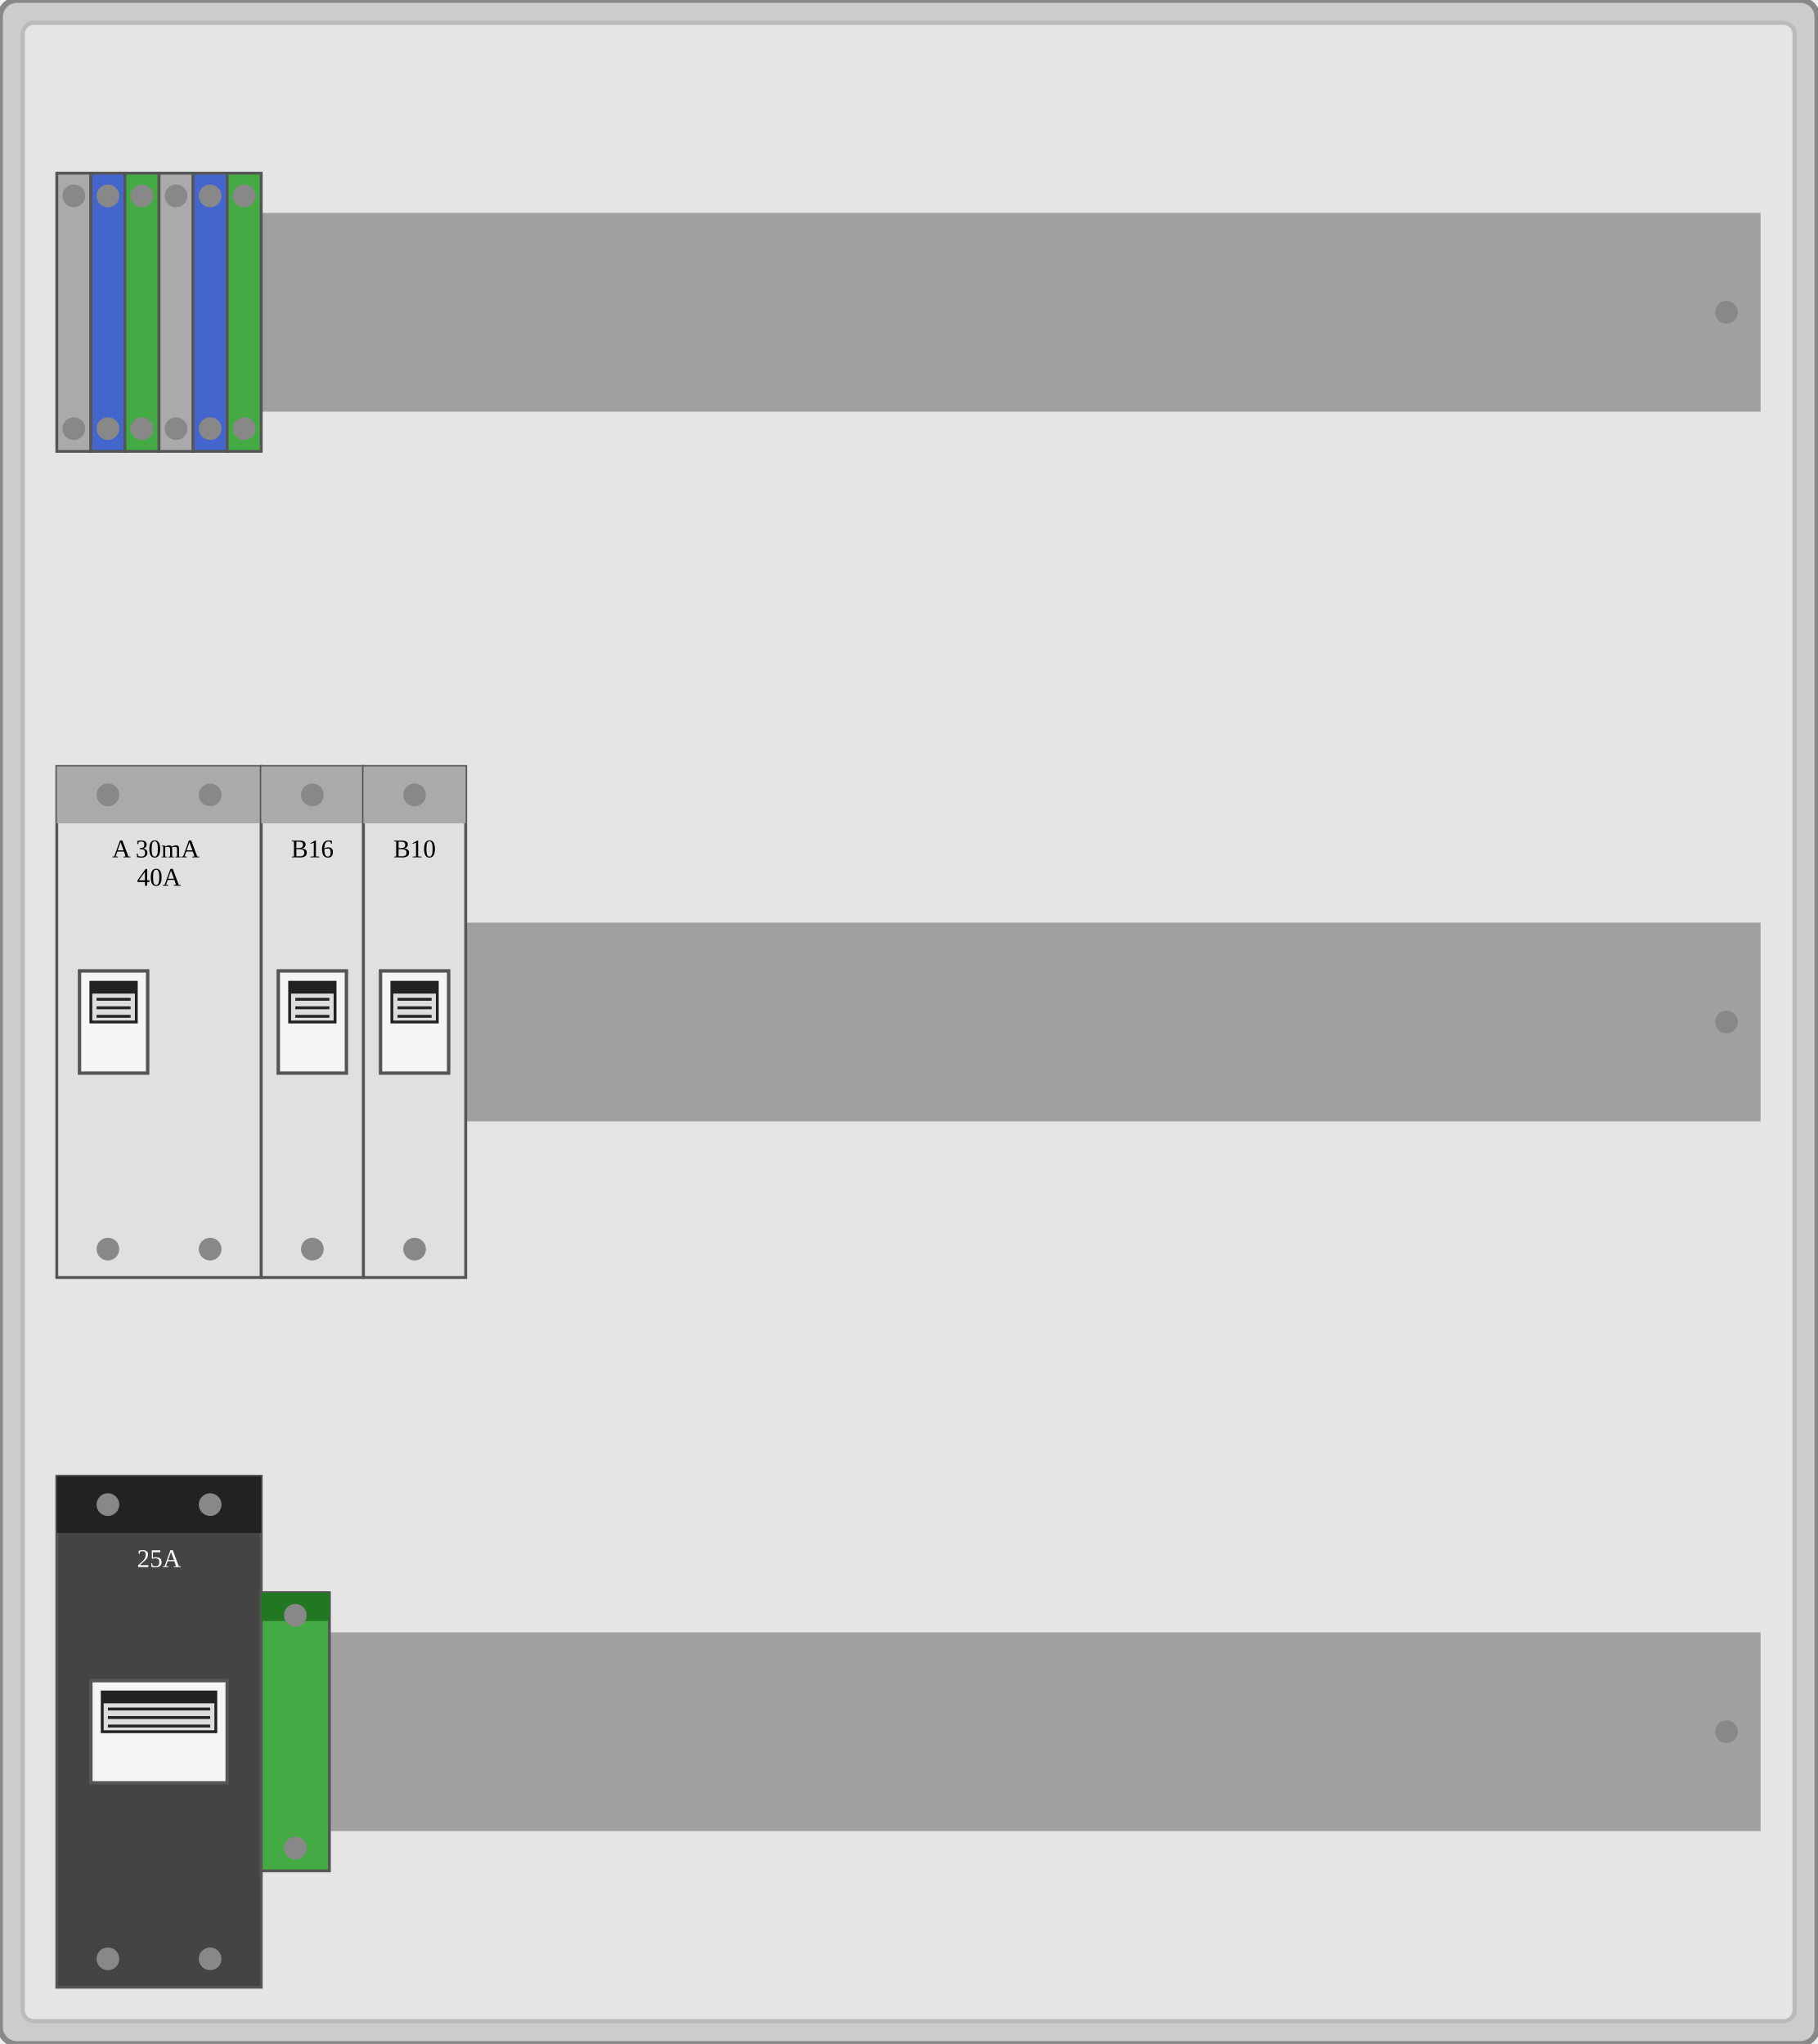
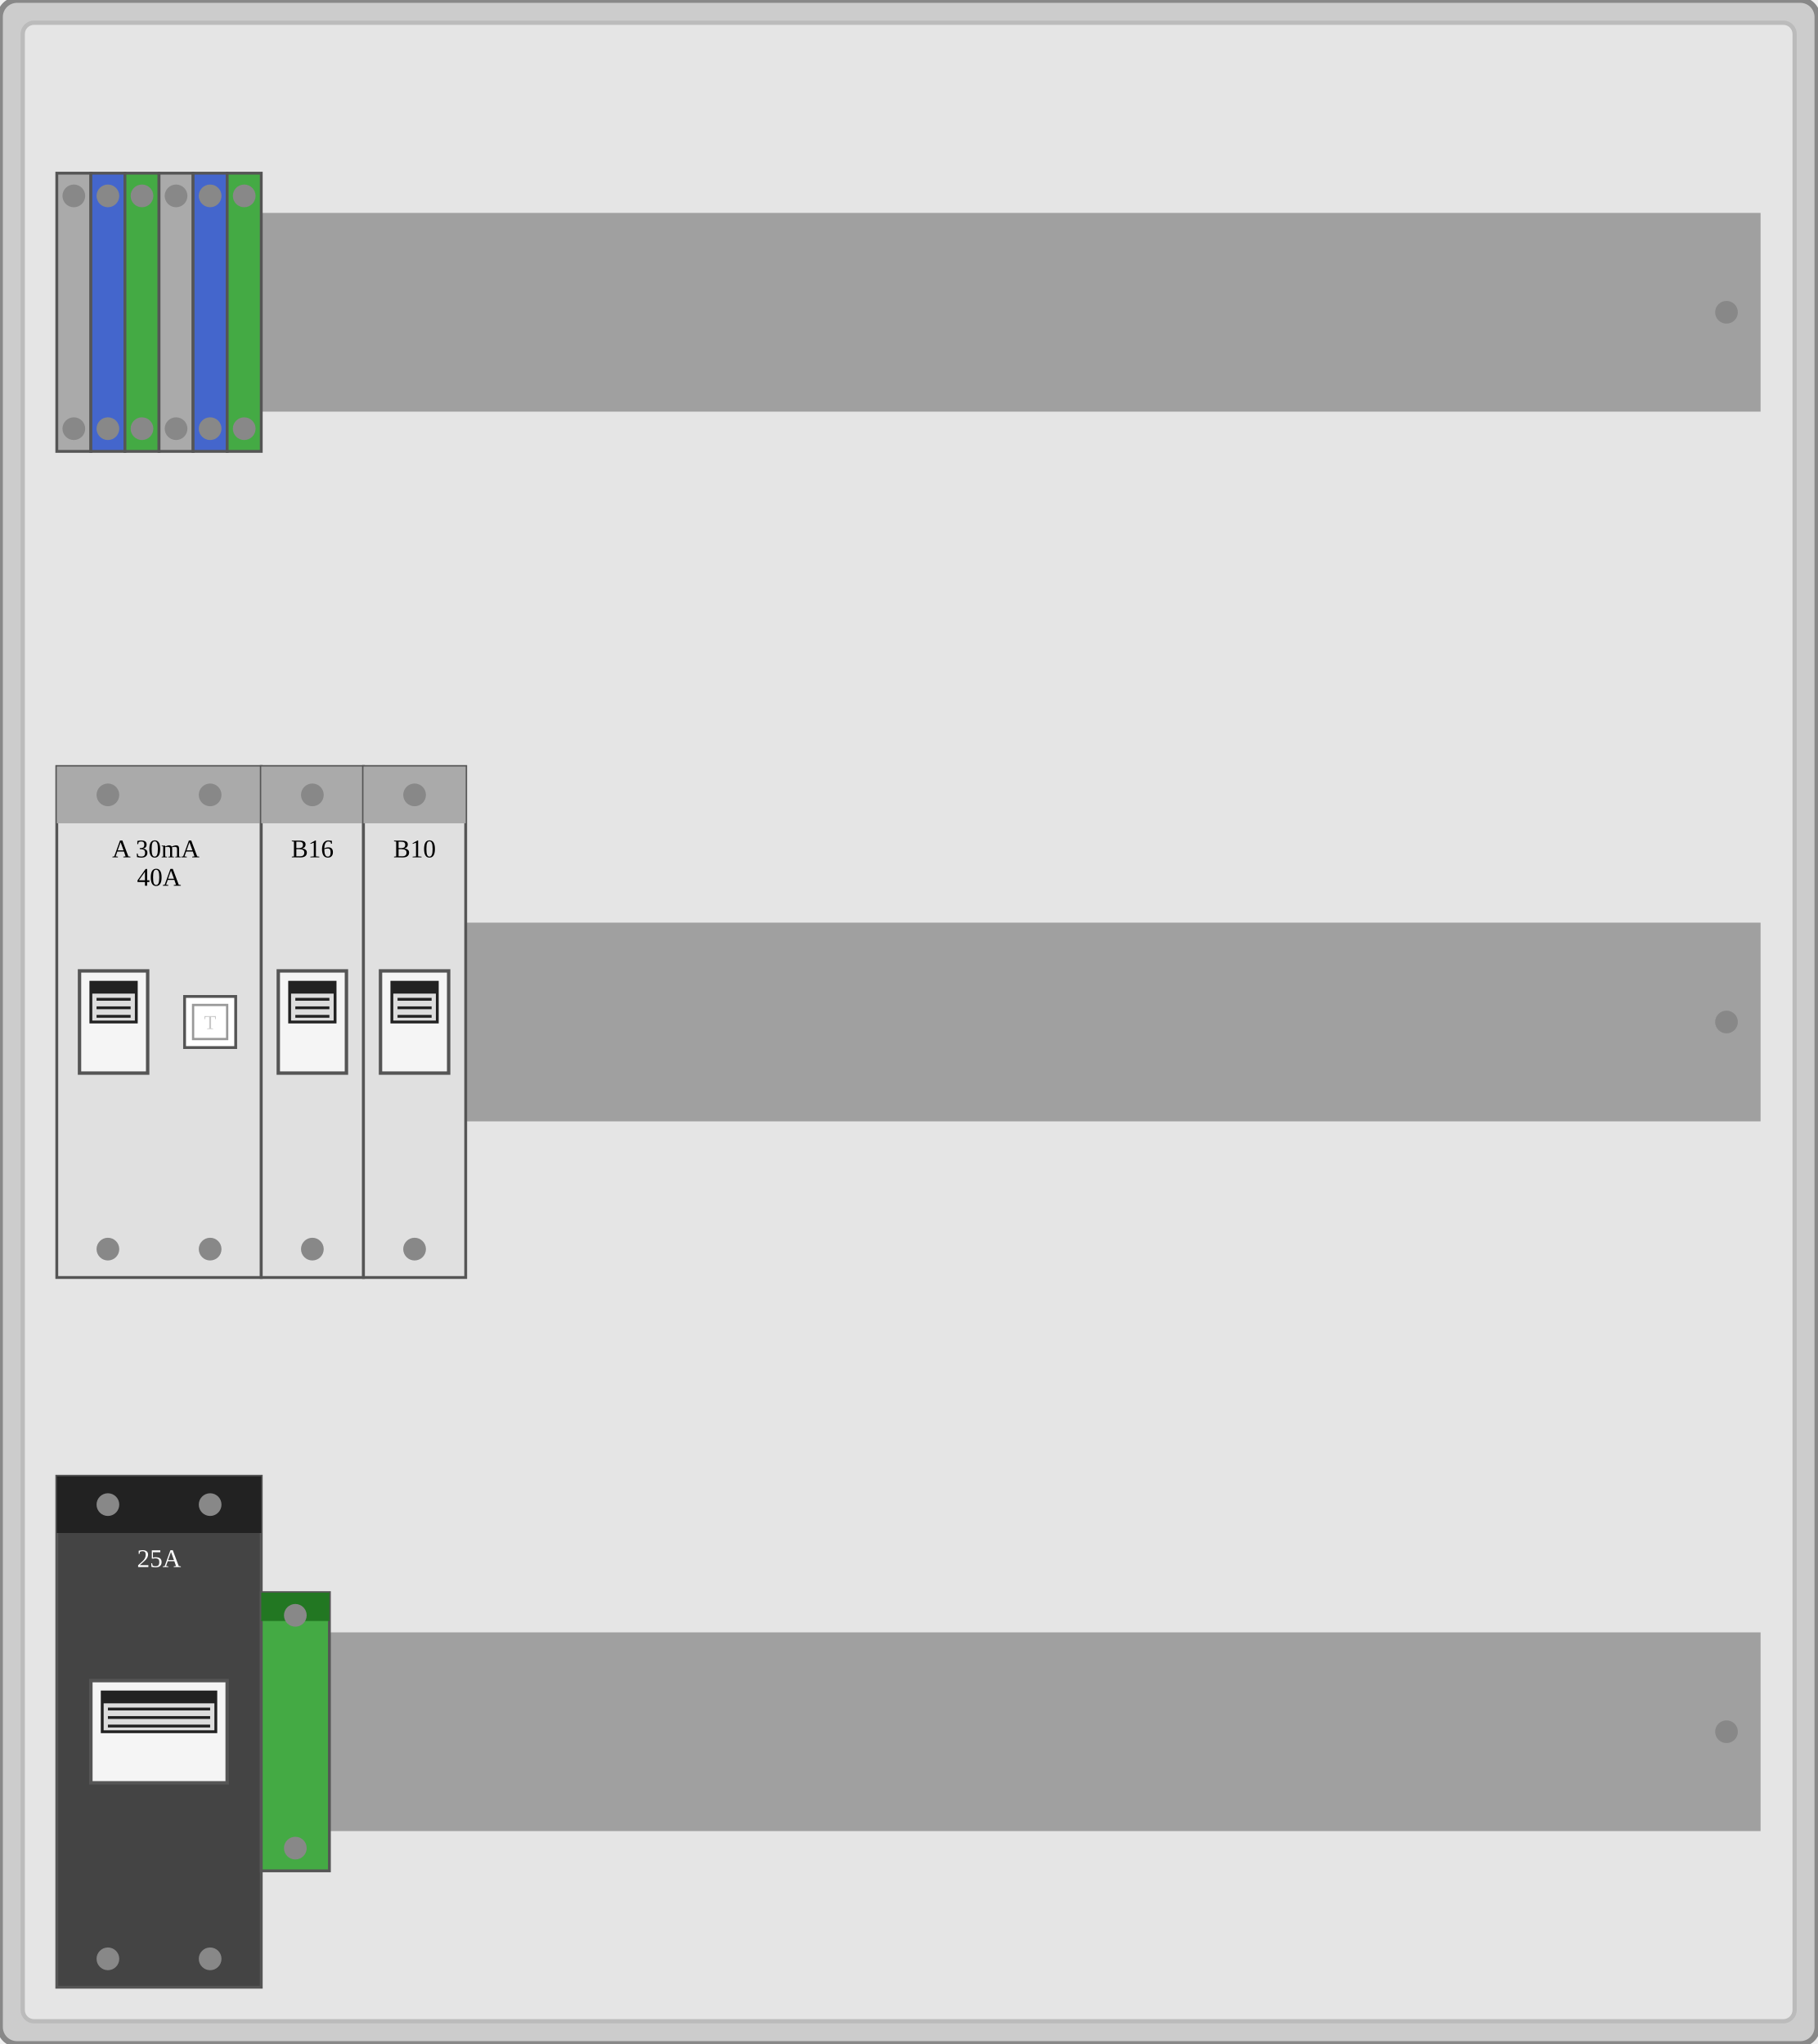
<svg xmlns="http://www.w3.org/2000/svg" width="640" height="720" viewBox="0 0 640 720">
  <rect x="0" y="0" width="640" height="720" rx="6" fill="#cccccc" stroke="#888888" stroke-width="2" />
  <rect x="8" y="8" width="624" height="704" rx="4" fill="#e5e5e5" stroke="#bbbbbb" stroke-width="1.5" />
  <g transform="translate(20, 20)">
    <rect x="0" y="55" width="600" height="70" fill="#a0a0a0" />
    <rect x="0" y="41" width="12" height="98" fill="#aaaaaa" stroke="#555555" stroke-width="1" />
    <circle cx="6" cy="49" r="4" fill="#888888" data-querschnitt="2.5" data-farbe="schwarz" data-netz="N11" data-bauteil="Reihenklemme_L_SK1" style="cursor: pointer;" />
    <circle cx="6" cy="131" r="4" fill="#888888" data-querschnitt="2.5" data-farbe="schwarz" data-netz="N13" data-bauteil="Reihenklemme_L_SK1" style="cursor: pointer;" />
    <rect x="12" y="41" width="12" height="98" fill="#4466cc" stroke="#555555" stroke-width="1" />
    <circle cx="18" cy="49" r="4" fill="#888888" data-querschnitt="2.5" data-farbe="blau" data-netz="N8" data-bauteil="Reihenklemme_N_SK1" style="cursor: pointer;" />
    <circle cx="18" cy="131" r="4" fill="#888888" data-querschnitt="2.5" data-farbe="blau" data-netz="N14" data-bauteil="Reihenklemme_N_SK1" style="cursor: pointer;" />
    <rect x="24" y="41" width="12" height="98" fill="#44aa44" stroke="#555555" stroke-width="1" />
    <circle cx="30" cy="49" r="4" fill="#888888" data-querschnitt="2.5" data-farbe="gn-ge" data-netz="N9" data-bauteil="Reihenklemme_PE_SK1" style="cursor: pointer;" />
    <circle cx="30" cy="131" r="4" fill="#888888" data-querschnitt="2.5" data-farbe="gn-ge" data-netz="N15" data-bauteil="Reihenklemme_PE_SK1" style="cursor: pointer;" />
    <rect x="36" y="41" width="12" height="98" fill="#aaaaaa" stroke="#555555" stroke-width="1" />
    <circle cx="42" cy="49" r="4" fill="#888888" data-querschnitt="1.5" data-farbe="schwarz" data-netz="N12" data-bauteil="Reihenklemme_L_SK2" style="cursor: pointer;" />
    <circle cx="42" cy="131" r="4" fill="#888888" data-querschnitt="1.5" data-farbe="schwarz" data-netz="N16" data-bauteil="Reihenklemme_L_SK2" style="cursor: pointer;" />
    <rect x="48" y="41" width="12" height="98" fill="#4466cc" stroke="#555555" stroke-width="1" />
    <circle cx="54" cy="49" r="4" fill="#888888" data-querschnitt="2.5" data-farbe="blau" data-netz="N8" data-bauteil="Reihenklemme_N_SK2" style="cursor: pointer;" />
    <circle cx="54" cy="131" r="4" fill="#888888" data-querschnitt="1.5" data-farbe="blau" data-netz="N17" data-bauteil="Reihenklemme_N_SK2" style="cursor: pointer;" />
    <rect x="60" y="41" width="12" height="98" fill="#44aa44" stroke="#555555" stroke-width="1" />
    <circle cx="66" cy="49" r="4" fill="#888888" data-querschnitt="1.5" data-farbe="gn-ge" data-netz="N18" data-bauteil="Reihenklemme_PE_SK2" style="cursor: pointer;" />
    <circle cx="66" cy="131" r="4" fill="#888888" data-querschnitt="1.5" data-farbe="gn-ge" data-netz="N18" data-bauteil="Reihenklemme_PE_SK2" style="cursor: pointer;" />
    <circle cx="588" cy="90" r="4" fill="#888888" data-querschnitt="null" data-farbe="blank" data-netz="N20" data-bauteil="H3" style="cursor: pointer;" />
    <rect x="0" y="305" width="600" height="70" fill="#a0a0a0" />
    <rect x="0" y="250" width="72" height="180" fill="#e0e0e0" stroke="#555555" stroke-width="1" />
    <rect x="0" y="250" width="72" height="20" fill="#aaaaaa" />
    <text x="36" y="282" text-anchor="middle" font-size="9" fill="#000000">
      <tspan x="36" dy="0">A 30mA</tspan>
      <tspan x="36" dy="10">40A</tspan>
    </text>
-     <g style="cursor: pointer;">
+     <g data-schalter="RCD1" style="cursor: pointer;">
      <rect x="8" y="322" width="24" height="36" fill="#f5f5f5" stroke="#555555" stroke-width="1.2" />
      <g>
        <rect x="12" y="326" width="16" height="14" fill="#dddddd" stroke="#222222" stroke-width="1" />
        <rect x="12" y="326" width="16" height="4" fill="#222222" />
        <line x1="14" x2="26" y1="332" y2="332" stroke="#222222" stroke-width="1" />
        <line x1="14" x2="26" y1="335" y2="335" stroke="#222222" stroke-width="1" />
        <line x1="14" x2="26" y1="338" y2="338" stroke="#222222" stroke-width="1" />
      </g>
+     </g>
+     <g data-prueftaste="RCD1">
+       <rect x="45" y="331" width="18" height="18" fill="#ffffff" stroke="#555555" stroke-width="1" style="cursor: pointer;" />
+       <rect x="48" y="334" width="12" height="12" fill="#ffffff" stroke="#999999" stroke-width="0.8" style="cursor: pointer;" />
+       <text x="54" y="342.5" text-anchor="middle" font-size="7" fill="#c8c8c8" pointer-events="none">T</text>
    </g>
    <circle cx="18" cy="260" r="4" fill="#888888" data-querschnitt="10" data-farbe="schwarz" data-netz="N4" data-bauteil="RCD1" style="cursor: pointer;" />
    <circle cx="18" cy="420" r="4" fill="#888888" data-querschnitt="2.5" data-farbe="schwarz" data-netz="N6" data-netz-weitere="N7" data-bauteil="RCD1" style="cursor: pointer;" />
    <circle cx="54" cy="260" r="4" fill="#888888" data-querschnitt="10" data-farbe="blau" data-netz="N5" data-bauteil="RCD1" style="cursor: pointer;" />
    <circle cx="54" cy="420" r="4" fill="#888888" data-querschnitt="2.5" data-farbe="blau" data-netz="N8" data-bauteil="RCD1" style="cursor: pointer;" />
    <rect x="72" y="250" width="36" height="180" fill="#e0e0e0" stroke="#555555" stroke-width="1" />
    <rect x="72" y="250" width="36" height="20" fill="#aaaaaa" />
    <text x="90" y="282" text-anchor="middle" font-size="9" fill="#000000">
      <tspan x="90" dy="0">B16</tspan>
    </text>
-     <g style="cursor: pointer;">
+     <g data-schalter="LS1" style="cursor: pointer;">
      <rect x="78" y="322" width="24" height="36" fill="#f5f5f5" stroke="#555555" stroke-width="1.2" />
      <g>
        <rect x="82" y="326" width="16" height="14" fill="#dddddd" stroke="#222222" stroke-width="1" />
        <rect x="82" y="326" width="16" height="4" fill="#222222" />
        <line x1="84" x2="96" y1="332" y2="332" stroke="#222222" stroke-width="1" />
        <line x1="84" x2="96" y1="335" y2="335" stroke="#222222" stroke-width="1" />
        <line x1="84" x2="96" y1="338" y2="338" stroke="#222222" stroke-width="1" />
      </g>
    </g>
    <circle cx="90" cy="260" r="4" fill="#888888" data-querschnitt="2.5" data-farbe="schwarz" data-netz="N6" data-bauteil="LS1" style="cursor: pointer;" />
    <circle cx="90" cy="420" r="4" fill="#888888" data-querschnitt="2.5" data-farbe="schwarz" data-netz="N11" data-bauteil="LS1" style="cursor: pointer;" />
    <rect x="108" y="250" width="36" height="180" fill="#e0e0e0" stroke="#555555" stroke-width="1" />
    <rect x="108" y="250" width="36" height="20" fill="#aaaaaa" />
    <text x="126" y="282" text-anchor="middle" font-size="9" fill="#000000">
      <tspan x="126" dy="0">B10</tspan>
    </text>
-     <g style="cursor: pointer;">
+     <g data-schalter="LS2" style="cursor: pointer;">
      <rect x="114" y="322" width="24" height="36" fill="#f5f5f5" stroke="#555555" stroke-width="1.2" />
      <g>
        <rect x="118" y="326" width="16" height="14" fill="#dddddd" stroke="#222222" stroke-width="1" />
        <rect x="118" y="326" width="16" height="4" fill="#222222" />
        <line x1="120" x2="132" y1="332" y2="332" stroke="#222222" stroke-width="1" />
        <line x1="120" x2="132" y1="335" y2="335" stroke="#222222" stroke-width="1" />
        <line x1="120" x2="132" y1="338" y2="338" stroke="#222222" stroke-width="1" />
      </g>
    </g>
    <circle cx="126" cy="260" r="4" fill="#888888" data-querschnitt="1.5" data-farbe="schwarz" data-netz="N7" data-bauteil="LS2" style="cursor: pointer;" />
    <circle cx="126" cy="420" r="4" fill="#888888" data-querschnitt="1.5" data-farbe="schwarz" data-netz="N12" data-bauteil="LS2" style="cursor: pointer;" />
    <circle cx="588" cy="340" r="4" fill="#888888" data-querschnitt="null" data-farbe="blank" data-bauteil="H2" style="cursor: pointer;" />
    <rect x="0" y="555" width="600" height="70" fill="#a0a0a0" />
    <rect x="0" y="500" width="72" height="180" fill="#444444" stroke="#555555" stroke-width="1" />
    <rect x="0" y="500" width="72" height="20" fill="#222222" />
    <text x="36" y="532" text-anchor="middle" font-size="9" fill="#ffffff">
      <tspan x="36" dy="0">25A</tspan>
    </text>
-     <g style="cursor: pointer;">
+     <g data-schalter="Leistungsschalter" style="cursor: pointer;">
      <rect x="12" y="572" width="48" height="36" fill="#f5f5f5" stroke="#555555" stroke-width="1.2" />
      <g>
        <rect x="16" y="576" width="40" height="14" fill="#dddddd" stroke="#222222" stroke-width="1" />
        <rect x="16" y="576" width="40" height="4" fill="#222222" />
        <line x1="18" x2="54" y1="582" y2="582" stroke="#222222" stroke-width="1" />
        <line x1="18" x2="54" y1="585" y2="585" stroke="#222222" stroke-width="1" />
        <line x1="18" x2="54" y1="588" y2="588" stroke="#222222" stroke-width="1" />
      </g>
    </g>
    <circle cx="18" cy="510" r="4" fill="#888888" data-querschnitt="16" data-farbe="schwarz" data-netz="N1" data-bauteil="Leistungsschalter" style="cursor: pointer;" />
    <circle cx="18" cy="670" r="4" fill="#888888" data-querschnitt="10" data-farbe="schwarz" data-netz="N4" data-bauteil="Leistungsschalter" style="cursor: pointer;" />
    <circle cx="54" cy="510" r="4" fill="#888888" data-querschnitt="16" data-farbe="blau" data-netz="N2" data-bauteil="Leistungsschalter" style="cursor: pointer;" />
    <circle cx="54" cy="670" r="4" fill="#888888" data-querschnitt="10" data-farbe="blau" data-netz="N5" data-bauteil="Leistungsschalter" style="cursor: pointer;" />
    <rect x="72" y="541" width="24" height="98" fill="#44aa44" stroke="#555555" stroke-width="1" />
    <rect x="72" y="541" width="24" height="10" fill="#227722" />
    <circle cx="84" cy="549" r="4" fill="#888888" data-querschnitt="16" data-farbe="gn-ge" data-netz="N3" data-bauteil="PE-Klemme" style="cursor: pointer;" />
    <circle cx="84" cy="631" r="4" fill="#888888" data-querschnitt="2.5" data-farbe="gn-ge" data-netz="N9" data-bauteil="PE-Klemme" style="cursor: pointer;" />
    <circle cx="588" cy="590" r="4" fill="#888888" data-querschnitt="null" data-farbe="blank" data-netz="N19" data-bauteil="H1" style="cursor: pointer;" />
  </g>
</svg>
